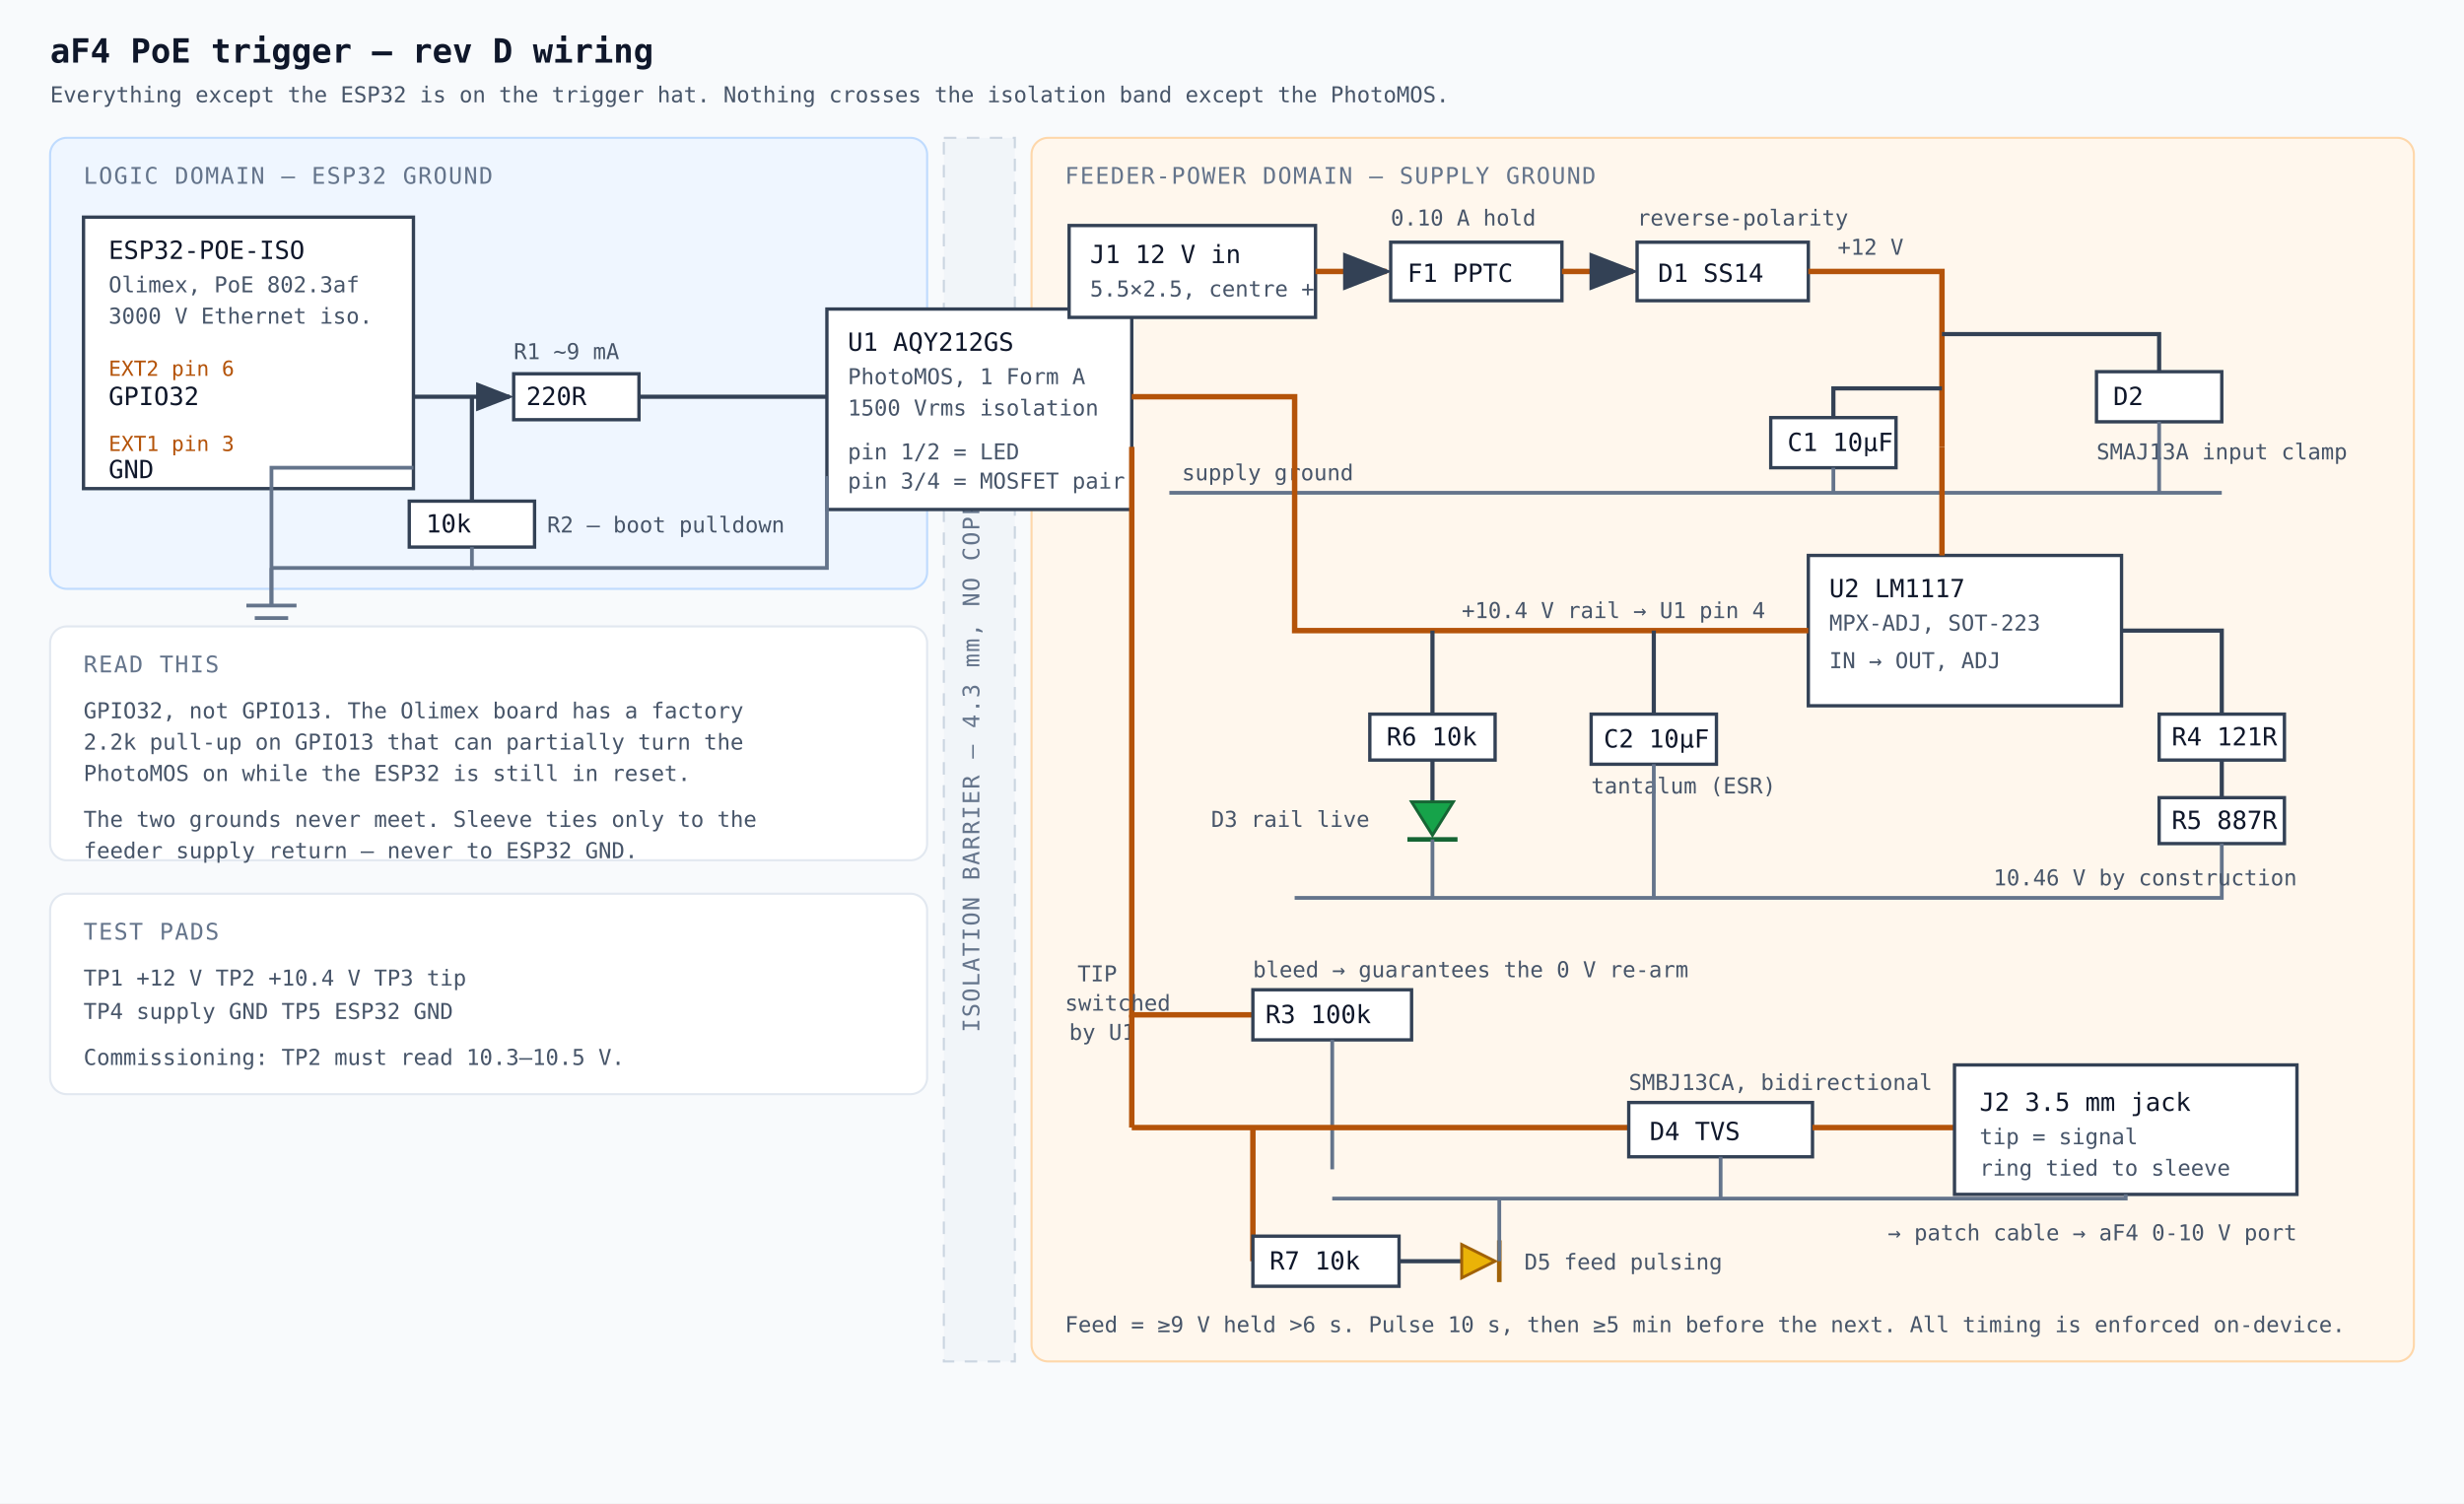
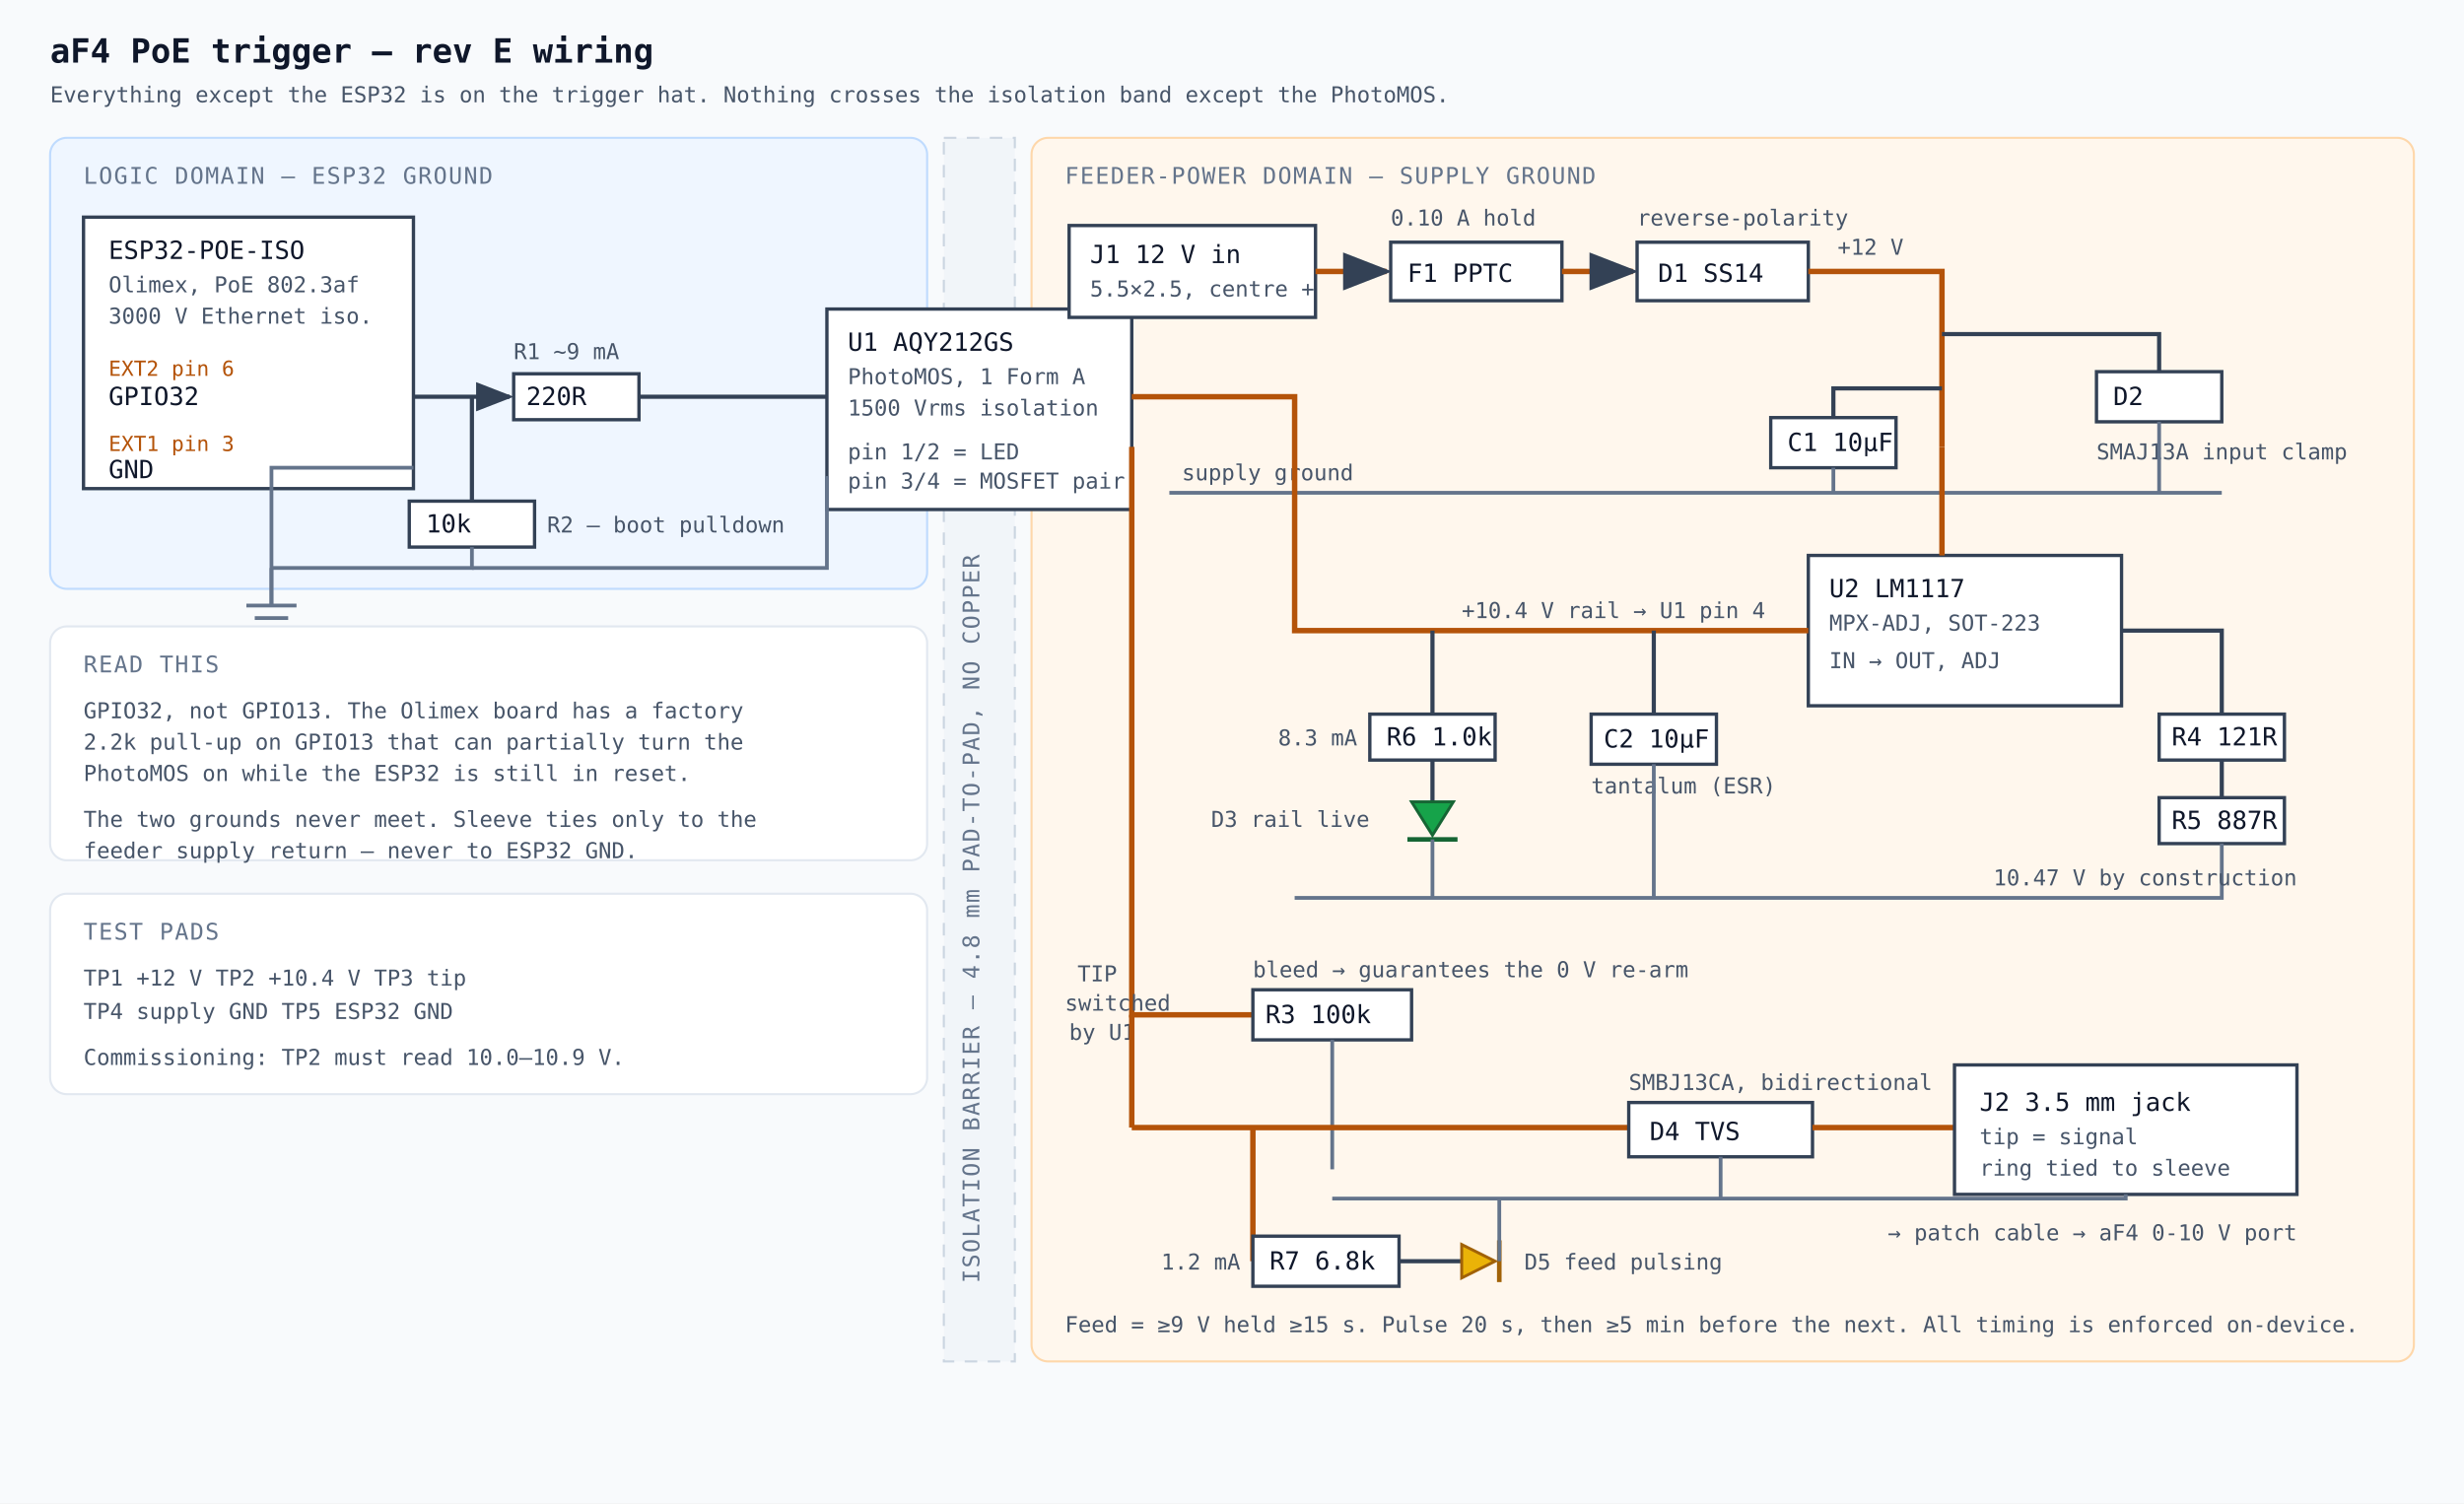
<svg xmlns="http://www.w3.org/2000/svg" viewBox="0 0 1180 720" width="1180" height="720" font-family="Menlo, DejaVu Sans Mono, monospace">
  <defs>
    <marker id="ar" markerWidth="9" markerHeight="7" refX="8" refY="3.5" orient="auto">
      <polygon points="0 0, 9 3.5, 0 7" fill="#334155" />
    </marker>
    <style>
      .w  { stroke:#334155; stroke-width:2; fill:none; }
      .wp { stroke:#b45309; stroke-width:2.6; fill:none; }
      .wg { stroke:#64748b; stroke-width:1.8; fill:none; }
      .box{ fill:#ffffff; stroke:#334155; stroke-width:1.6; }
      .lbl{ font-size:12px; fill:#0f172a; }
      .sm { font-size:10.5px; fill:#475569; }
      .ttl{ font-size:16px; fill:#0f172a; font-weight:700; }
      .hdr{ font-size:11px; fill:#64748b; letter-spacing:.06em; }
      .pin{ font-size:10px; fill:#b45309; }
    </style>
  </defs>
  <rect width="1180" height="720" fill="#f8fafc" />
-   <text x="24" y="30" class="ttl">aF4 PoE trigger — rev D wiring</text>
+   <text x="24" y="30" class="ttl">aF4 PoE trigger — rev E wiring</text>
  <text x="24" y="49" class="sm">Everything except the ESP32 is on the trigger hat. Nothing crosses the isolation band except the PhotoMOS.</text>
  <rect x="24" y="66" width="420" height="216" rx="8" fill="#eff6ff" stroke="#bfdbfe" />
  <text x="40" y="88" class="hdr">LOGIC DOMAIN — ESP32 GROUND</text>
  <rect x="40" y="104" width="158" height="130" class="box" />
  <text x="52" y="124" class="lbl">ESP32-POE-ISO</text>
  <text x="52" y="140" class="sm">Olimex, PoE 802.3af</text>
  <text x="52" y="155" class="sm">3000 V Ethernet iso.</text>
  <text x="52" y="180" class="pin">EXT2 pin 6</text>
  <text x="52" y="194" class="lbl">GPIO32</text>
  <text x="52" y="216" class="pin">EXT1 pin 3</text>
  <text x="52" y="229" class="lbl">GND</text>
  <path class="w" d="M198 190 H 244" marker-end="url(#ar)" />
  <rect x="246" y="179" width="60" height="22" class="box" />
  <text x="252" y="194" class="lbl">220R</text>
  <text x="246" y="172" class="sm">R1  ~9 mA</text>
  <path class="w" d="M306 190 H 396" />
  <path class="w" d="M226 190 V 240" />
  <rect x="196" y="240" width="60" height="22" class="box" />
  <text x="204" y="255" class="lbl">10k</text>
  <text x="262" y="255" class="sm">R2 — boot pulldown</text>
  <path class="wg" d="M226 262 V 272 H 130" />
  <path class="wg" d="M198 224 H 130 V 290" />
  <path class="wg" d="M130 272 V 290" />
  <path class="wg" d="M118 290 H 142 M122 296 H 138 M126 302 H 134" />
  <rect x="494" y="66" width="662" height="586" rx="8" fill="#fff7ed" stroke="#fed7aa" />
  <text x="510" y="88" class="hdr">FEEDER-POWER DOMAIN — SUPPLY GROUND</text>
  <rect x="452" y="66" width="34" height="586" fill="#f1f5f9" stroke="#cbd5e1" stroke-dasharray="6 5" />
-   <text x="469" y="360" class="hdr" text-anchor="middle" transform="rotate(-90 469 360)">ISOLATION BARRIER — 4.3 mm, NO COPPER</text>
+   <text x="469" y="440" class="hdr" text-anchor="middle" transform="rotate(-90 469 440)">ISOLATION BARRIER — 4.8 mm PAD-TO-PAD, NO COPPER</text>
  <rect x="396" y="148" width="146" height="96" class="box" />
  <text x="406" y="168" class="lbl">U1  AQY212GS</text>
  <text x="406" y="184" class="sm">PhotoMOS, 1 Form A</text>
  <text x="406" y="199" class="sm">1500 Vrms isolation</text>
  <text x="406" y="220" class="sm">pin 1/2 = LED</text>
  <text x="406" y="234" class="sm">pin 3/4 = MOSFET pair</text>
  <path class="wg" d="M396 228 V 272 H 226" />
  <rect x="512" y="108" width="118" height="44" class="box" />
  <text x="522" y="126" class="lbl">J1  12 V in</text>
  <text x="522" y="142" class="sm">5.5×2.5, centre +</text>
  <path class="wp" d="M630 130 H 664" marker-end="url(#ar)" />
  <rect x="666" y="116" width="82" height="28" class="box" />
  <text x="674" y="135" class="lbl">F1 PPTC</text>
  <text x="666" y="108" class="sm">0.10 A hold</text>
  <path class="wp" d="M748 130 H 782" marker-end="url(#ar)" />
  <rect x="784" y="116" width="82" height="28" class="box" />
  <text x="794" y="135" class="lbl">D1 SS14</text>
  <text x="784" y="108" class="sm">reverse-polarity</text>
  <path class="wp" d="M866 130 H 930 V 214" />
  <text x="880" y="122" class="sm">+12 V</text>
  <path class="w" d="M930 160 H 1034 V 178" />
  <rect x="1004" y="178" width="60" height="24" class="box" />
  <text x="1012" y="194" class="lbl">D2</text>
  <text x="1004" y="220" class="sm">SMAJ13A input clamp</text>
  <path class="wg" d="M1034 202 V 236" />
  <path class="w" d="M930 186 H 878 V 200" />
  <rect x="848" y="200" width="60" height="24" class="box" />
  <text x="856" y="216" class="lbl">C1 10µF</text>
  <path class="wg" d="M878 224 V 236" />
  <path class="wg" d="M560 236 H 1064" />
  <text x="566" y="230" class="sm">supply ground</text>
  <rect x="866" y="266" width="150" height="72" class="box" />
  <text x="876" y="286" class="lbl">U2  LM1117</text>
  <text x="876" y="302" class="sm">MPX-ADJ, SOT-223</text>
  <text x="876" y="320" class="sm">IN → OUT, ADJ</text>
  <path class="wp" d="M930 214 V 266" />
  <path class="w" d="M1016 302 H 1064 V 342" />
  <rect x="1034" y="342" width="60" height="22" class="box" />
  <text x="1040" y="357" class="lbl">R4 121R</text>
  <rect x="1034" y="382" width="60" height="22" class="box" />
  <text x="1040" y="397" class="lbl">R5 887R</text>
  <path class="w" d="M1064 364 V 382" />
  <path class="wg" d="M1064 404 V 430 H 620" />
-   <text x="1100" y="424" class="sm" text-anchor="end">10.46 V by construction</text>
+   <text x="1100" y="424" class="sm" text-anchor="end">10.47 V by construction</text>
  <path class="wp" d="M866 302 H 620 V 190 H 542" />
  <text x="700" y="296" class="sm">+10.4 V rail  → U1 pin 4</text>
  <path class="w" d="M792 302 V 342" />
  <rect x="762" y="342" width="60" height="24" class="box" />
  <text x="768" y="358" class="lbl">C2 10µF</text>
  <text x="762" y="380" class="sm">tantalum (ESR)</text>
  <path class="wg" d="M792 366 V 430" />
  <path class="w" d="M686 302 V 342" />
  <rect x="656" y="342" width="60" height="22" class="box" />
-   <text x="664" y="357" class="lbl">R6 10k</text>
+   <text x="664" y="357" class="lbl">R6 1.0k</text>
+   <text x="650" y="357" class="sm" text-anchor="end">8.3 mA</text>
  <path class="w" d="M686 364 V 384" />
  <polygon points="676,384 696,384 686,400" fill="#16a34a" stroke="#166534" stroke-width="1.4" />
  <line x1="674" y1="402" x2="698" y2="402" stroke="#166534" stroke-width="2.2" />
  <text x="580" y="396" class="sm">D3 rail live</text>
  <path class="wg" d="M686 402 V 430" />
  <path class="wp" d="M542 214 V 486 H 600" />
  <text x="516" y="470" class="sm">TIP</text>
  <text x="510" y="484" class="sm">switched</text>
  <text x="512" y="498" class="sm">by U1</text>
  <rect x="600" y="474" width="76" height="24" class="box" />
  <text x="606" y="490" class="lbl">R3 100k</text>
  <text x="600" y="468" class="sm">bleed → guarantees the 0 V re-arm</text>
  <path class="wg" d="M638 498 V 560" />
  <path class="wp" d="M542 486 H 542 M542 540 H 780" />
  <path class="wp" d="M542 486 V 540" />
  <rect x="780" y="528" width="88" height="26" class="box" />
  <text x="790" y="546" class="lbl">D4 TVS</text>
  <text x="780" y="522" class="sm">SMBJ13CA, bidirectional</text>
  <path class="wg" d="M824 554 V 574" />
  <path class="wp" d="M600 540 V 604" />
  <rect x="600" y="592" width="70" height="24" class="box" />
-   <text x="608" y="608" class="lbl">R7 10k</text>
+   <text x="608" y="608" class="lbl">R7 6.8k</text>
+   <text x="594" y="608" class="sm" text-anchor="end">1.2 mA</text>
  <path class="w" d="M670 604 H 700" />
  <polygon points="700,596 700,612 716,604" fill="#eab308" stroke="#a16207" stroke-width="1.4" />
  <line x1="718" y1="594" x2="718" y2="614" stroke="#a16207" stroke-width="2.2" />
  <text x="730" y="608" class="sm">D5 feed pulsing</text>
  <path class="wg" d="M718 604 V 574" />
  <path class="wp" d="M868 540 H 936" />
  <rect x="936" y="510" width="164" height="62" class="box" />
  <text x="948" y="532" class="lbl">J2  3.5 mm jack</text>
  <text x="948" y="548" class="sm">tip = signal</text>
  <text x="948" y="563" class="sm">ring tied to sleeve</text>
  <path class="wg" d="M638 574 H 1018 V 572" />
  <text x="1100" y="594" class="sm" text-anchor="end">→ patch cable → aF4 0-10 V port</text>
-   <text x="510" y="638" class="sm">Feed = ≥9 V held &gt;6 s. Pulse 10 s, then ≥5 min before the next. All timing is enforced on-device.</text>
+   <text x="510" y="638" class="sm">Feed = ≥9 V held ≥15 s. Pulse 20 s, then ≥5 min before the next. All timing is enforced on-device.</text>
  <rect x="24" y="300" width="420" height="112" rx="8" fill="#ffffff" stroke="#e2e8f0" />
  <text x="40" y="322" class="hdr">READ THIS</text>
  <text x="40" y="344" class="sm">GPIO32, not GPIO13. The Olimex board has a factory</text>
  <text x="40" y="359" class="sm">2.2k pull-up on GPIO13 that can partially turn the</text>
  <text x="40" y="374" class="sm">PhotoMOS on while the ESP32 is still in reset.</text>
  <text x="40" y="396" class="sm">The two grounds never meet. Sleeve ties only to the</text>
  <text x="40" y="411" class="sm">feeder supply return — never to ESP32 GND.</text>
  <rect x="24" y="428" width="420" height="96" rx="8" fill="#ffffff" stroke="#e2e8f0" />
  <text x="40" y="450" class="hdr">TEST PADS</text>
  <text x="40" y="472" class="sm">TP1 +12 V     TP2 +10.4 V     TP3 tip</text>
  <text x="40" y="488" class="sm">TP4 supply GND     TP5 ESP32 GND</text>
-   <text x="40" y="510" class="sm">Commissioning: TP2 must read 10.3–10.5 V.</text>
+   <text x="40" y="510" class="sm">Commissioning: TP2 must read 10.0–10.9 V.</text>
</svg>
